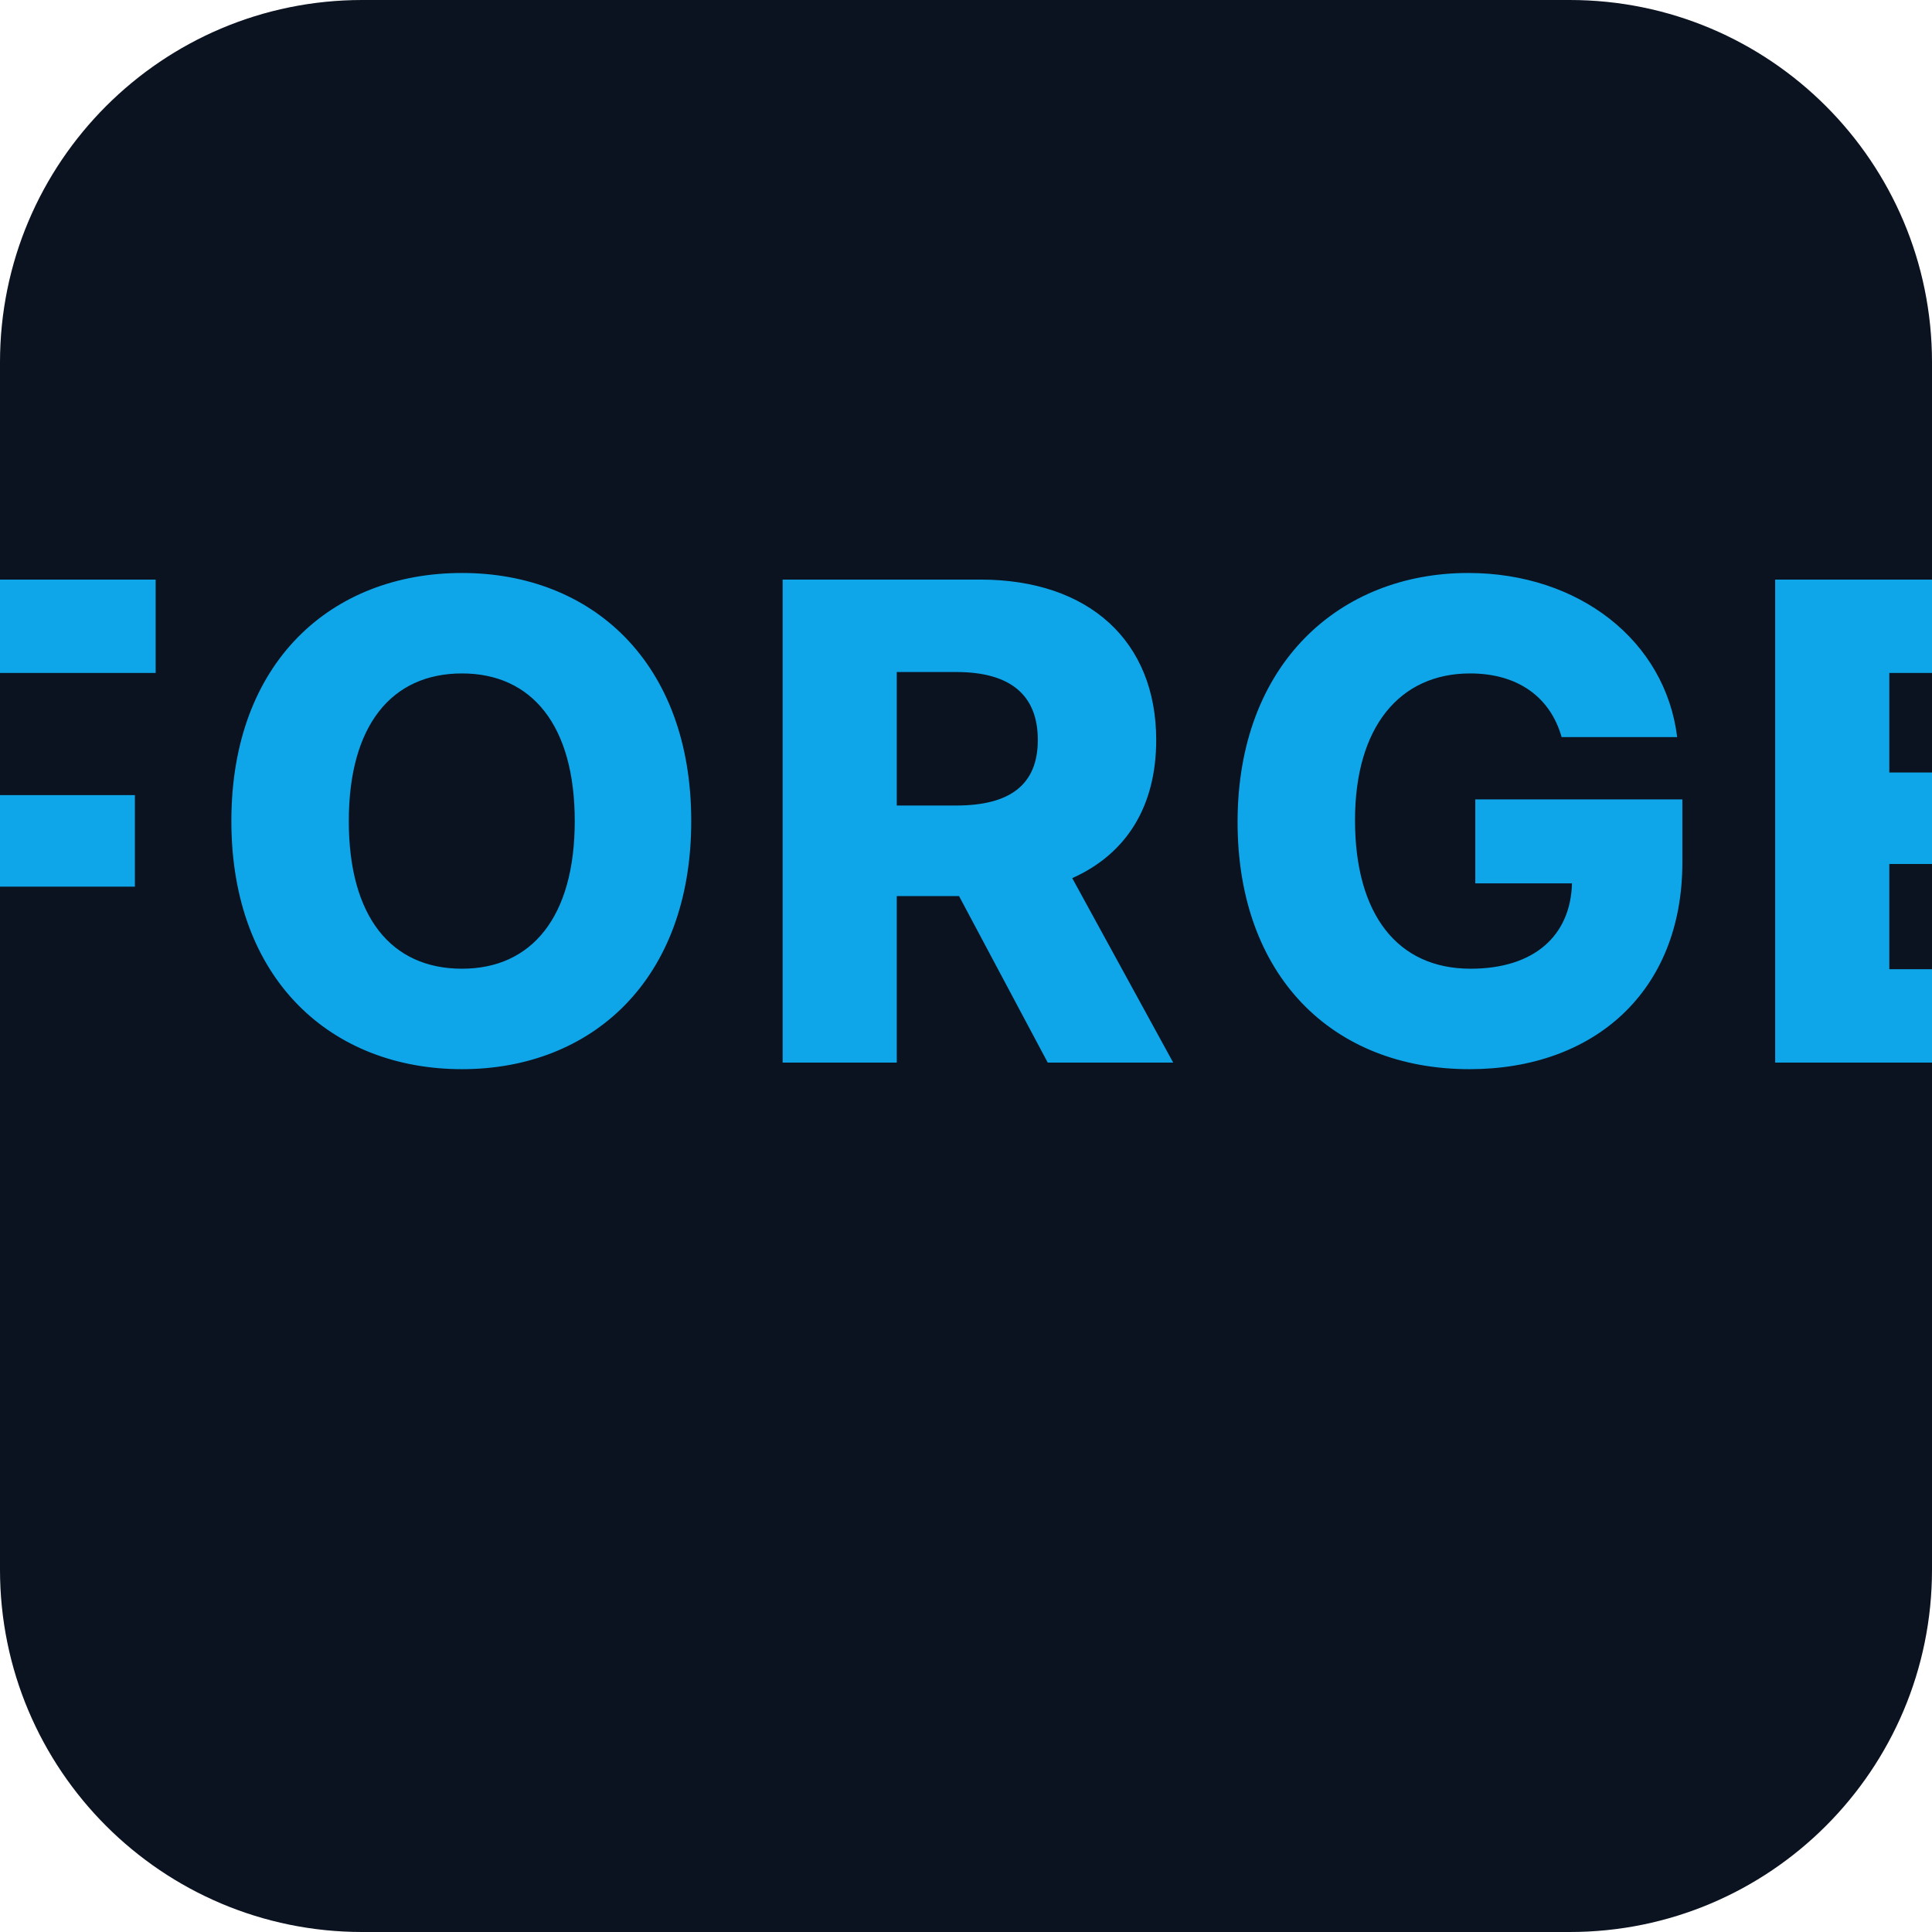
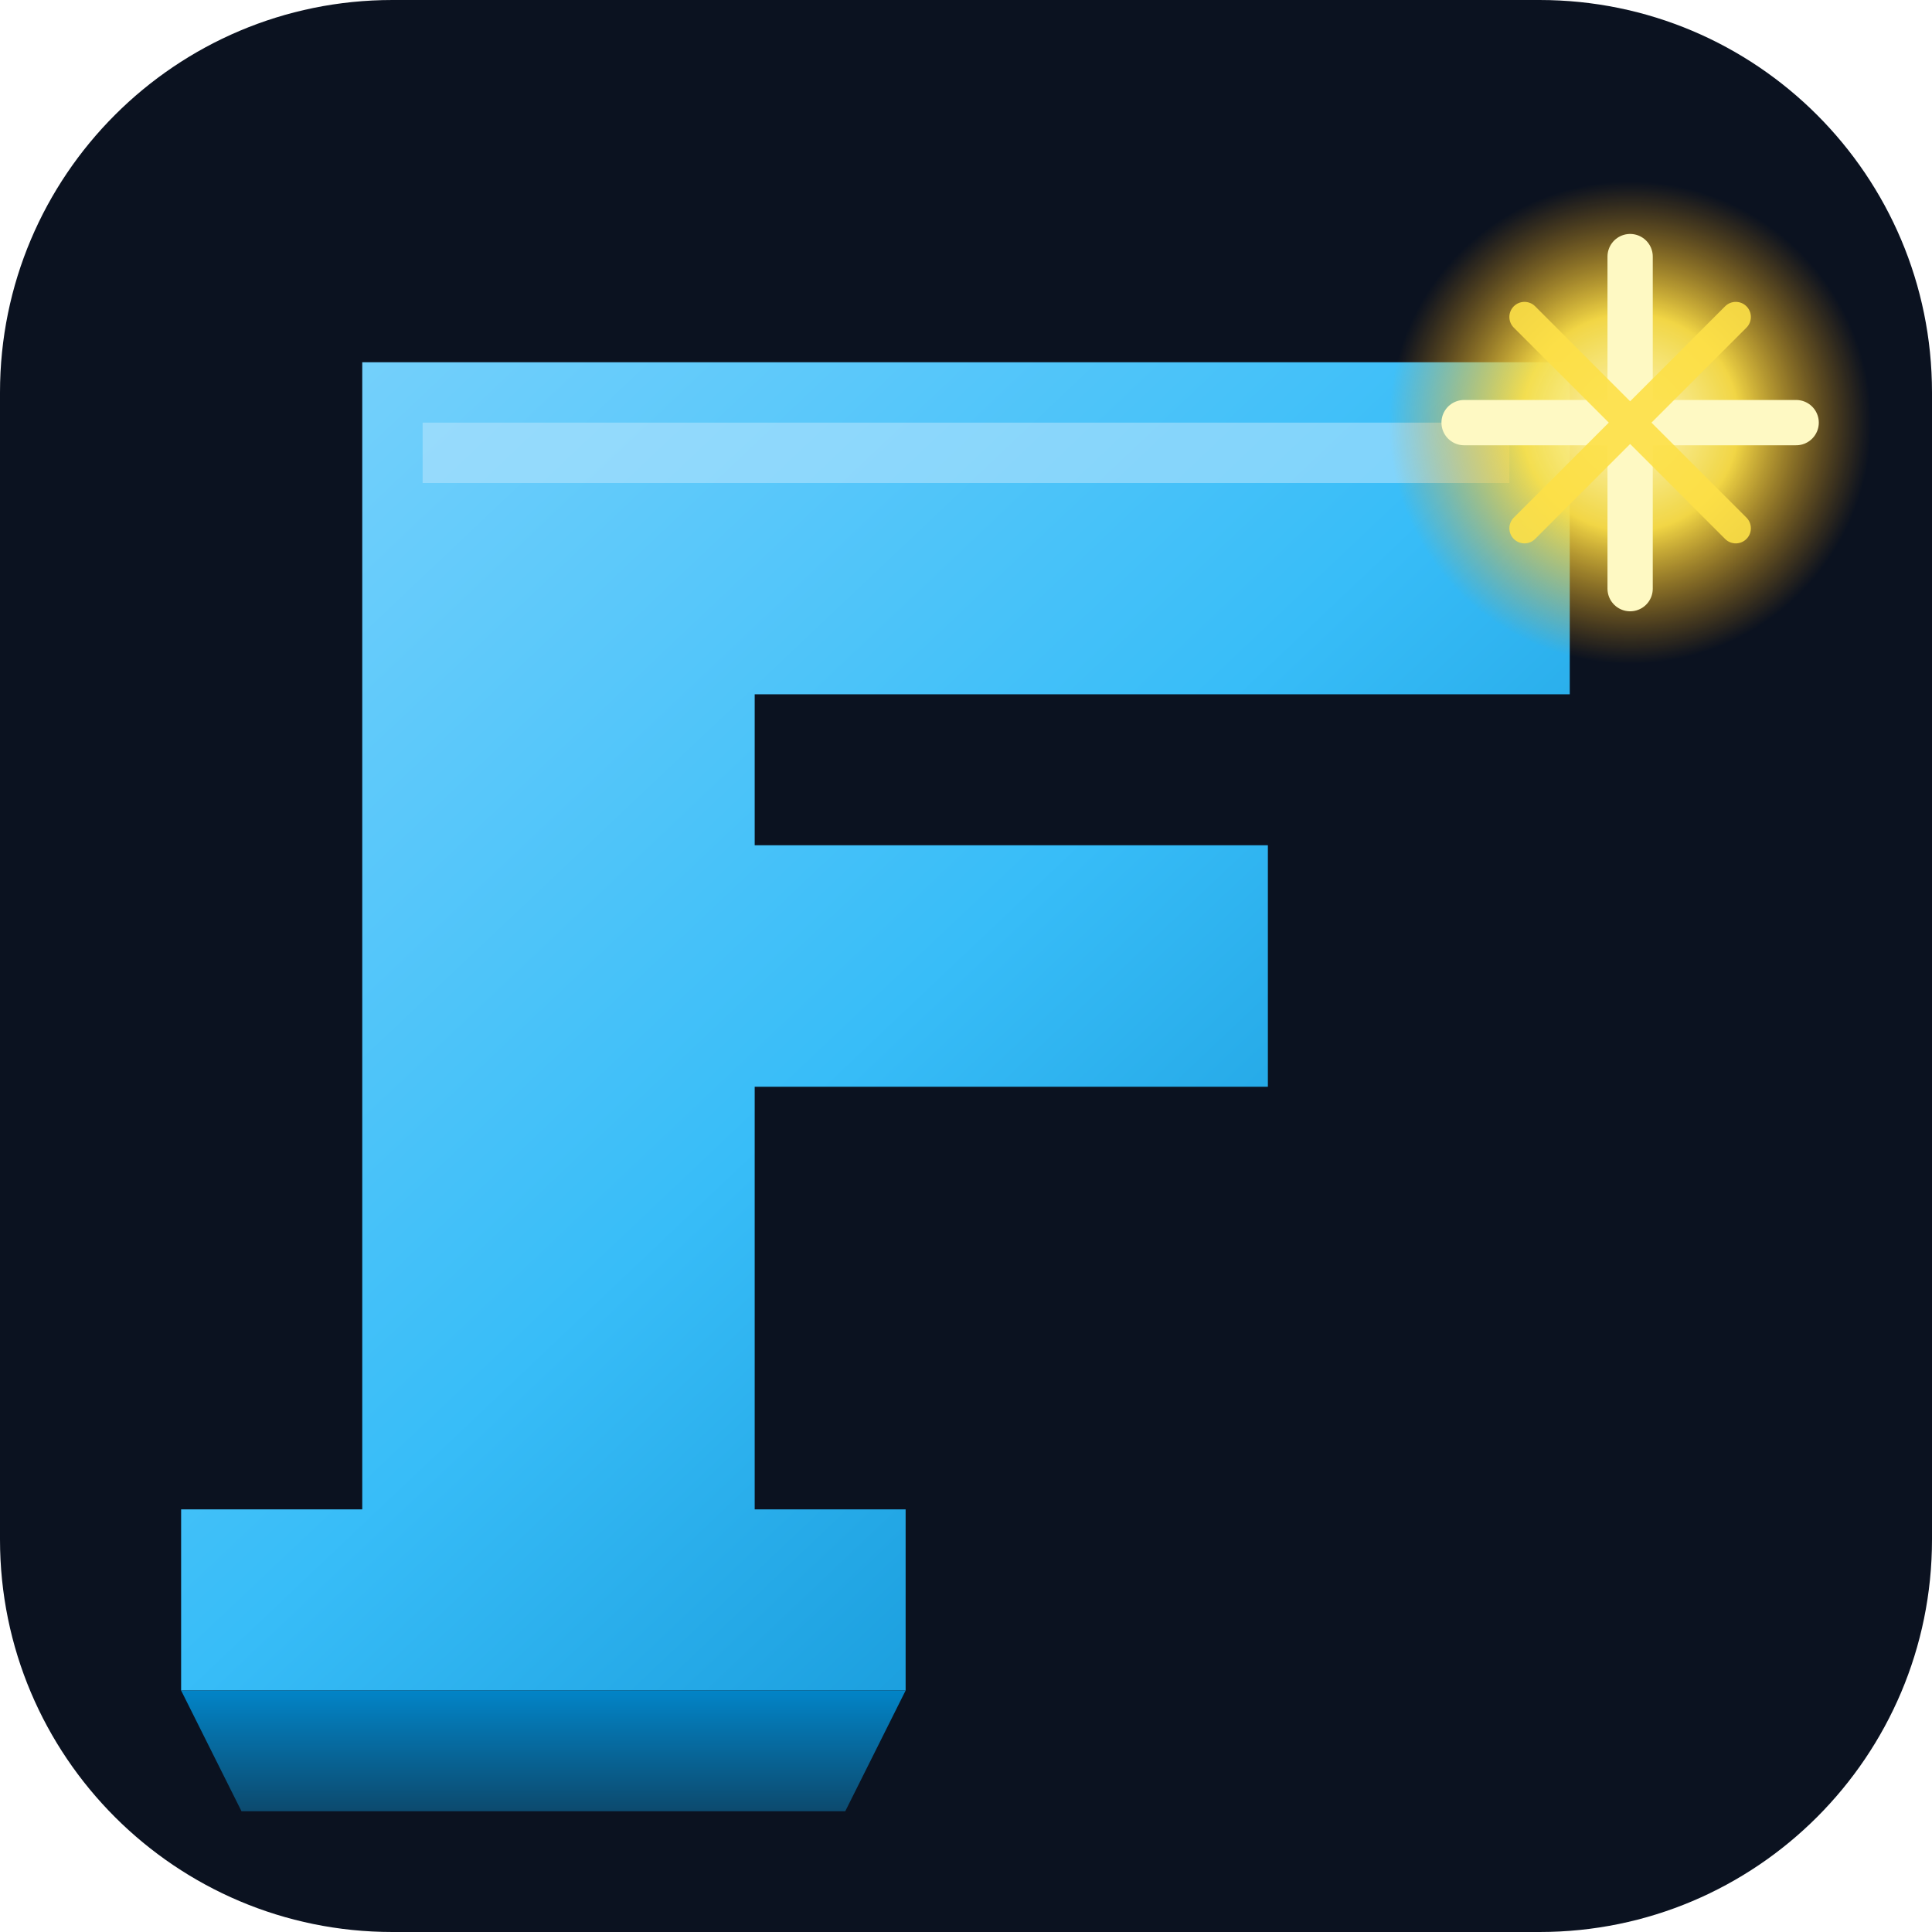
- <svg xmlns="http://www.w3.org/2000/svg" viewBox="0 0 64 64" width="64" height="64">
-   <rect width="64" height="64" rx="12" fill="#0b1220" />
-   <text x="50%" y="55%" text-anchor="middle" font-family="Inter, system-ui, sans-serif" font-weight="800" font-size="22" fill="#0ea5e9" letter-spacing="0.04em">FORGE</text>
+ <svg xmlns="http://www.w3.org/2000/svg" viewBox="0 0 64 64" width="64" height="64" role="img" aria-label="FORGE">
+   <defs>
+     <linearGradient id="forge-fg" x1="0%" y1="0%" x2="100%" y2="100%">
+       <stop offset="0%" stop-color="#7dd3fc" />
+       <stop offset="50%" stop-color="#38bdf8" />
+       <stop offset="100%" stop-color="#0284c7" />
+     </linearGradient>
+     <linearGradient id="forge-fs" x1="0%" y1="0%" x2="0%" y2="100%">
+       <stop offset="0%" stop-color="#0284c7" />
+       <stop offset="100%" stop-color="#0c4a6e" />
+     </linearGradient>
+     <radialGradient id="forge-sp" cx="50%" cy="50%" r="50%">
+       <stop offset="0%" stop-color="#fef9c3" stop-opacity="1" />
+       <stop offset="45%" stop-color="#fde047" stop-opacity="0.95" />
+       <stop offset="100%" stop-color="#f59e0b" stop-opacity="0" />
+     </radialGradient>
+   </defs>
+   <rect width="64" height="64" rx="13" fill="#0b1220" />
+   <path d="M 12 12 L 52 12 L 52 23 L 25 23 L 25 28 L 42 28 L 42 36 L 25 36 L 25 50 L 30 50 L 30 56 L 6 56 L 6 50 L 12 50 Z" fill="url(#forge-fg)" />
+   <path d="M 6 56 L 30 56 L 28 60 L 8 60 Z" fill="url(#forge-fs)" />
+   <path d="M 14 14 L 50 14 L 50 16 L 14 16 Z" fill="#bae6fd" opacity="0.55" />
+   <g transform="translate(54 14)">
+     <circle r="8" fill="url(#forge-sp)" />
+     <path d="M 0 -5.5 L 0 5.5 M -5.5 0 L 5.5 0" stroke="#fef9c3" stroke-width="1.5" stroke-linecap="round" />
+     <path d="M -3.5 -3.5 L 3.5 3.5 M -3.5 3.5 L 3.5 -3.5" stroke="#fde047" stroke-width="1" stroke-linecap="round" opacity="0.9" />
+   </g>
</svg>
